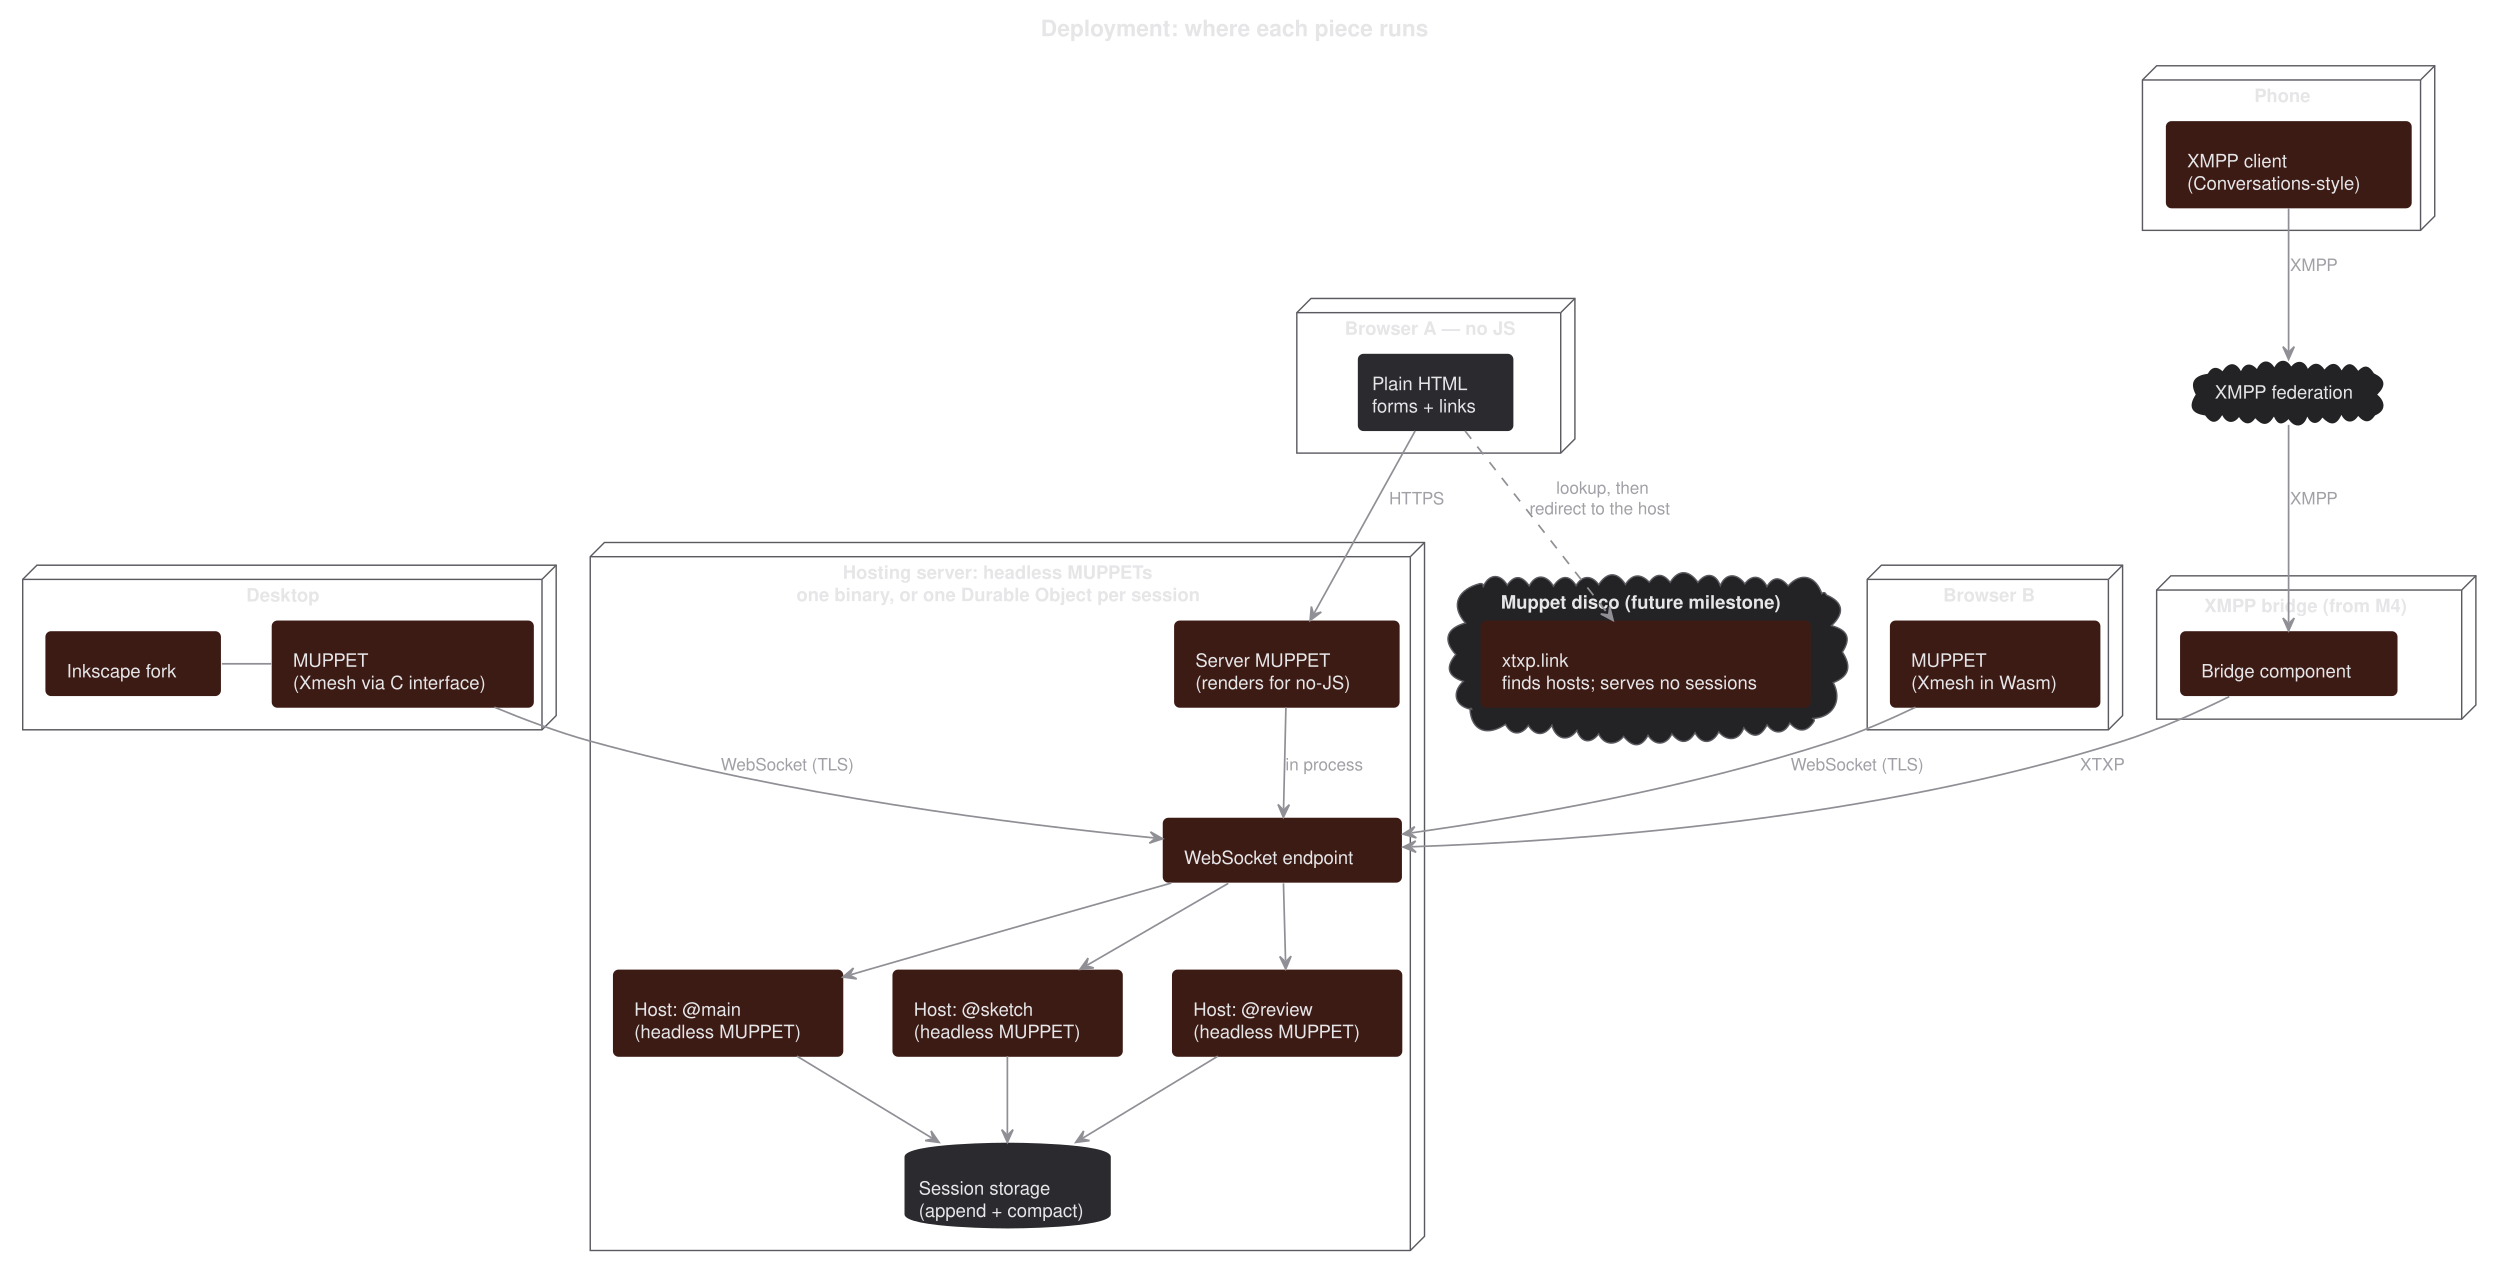
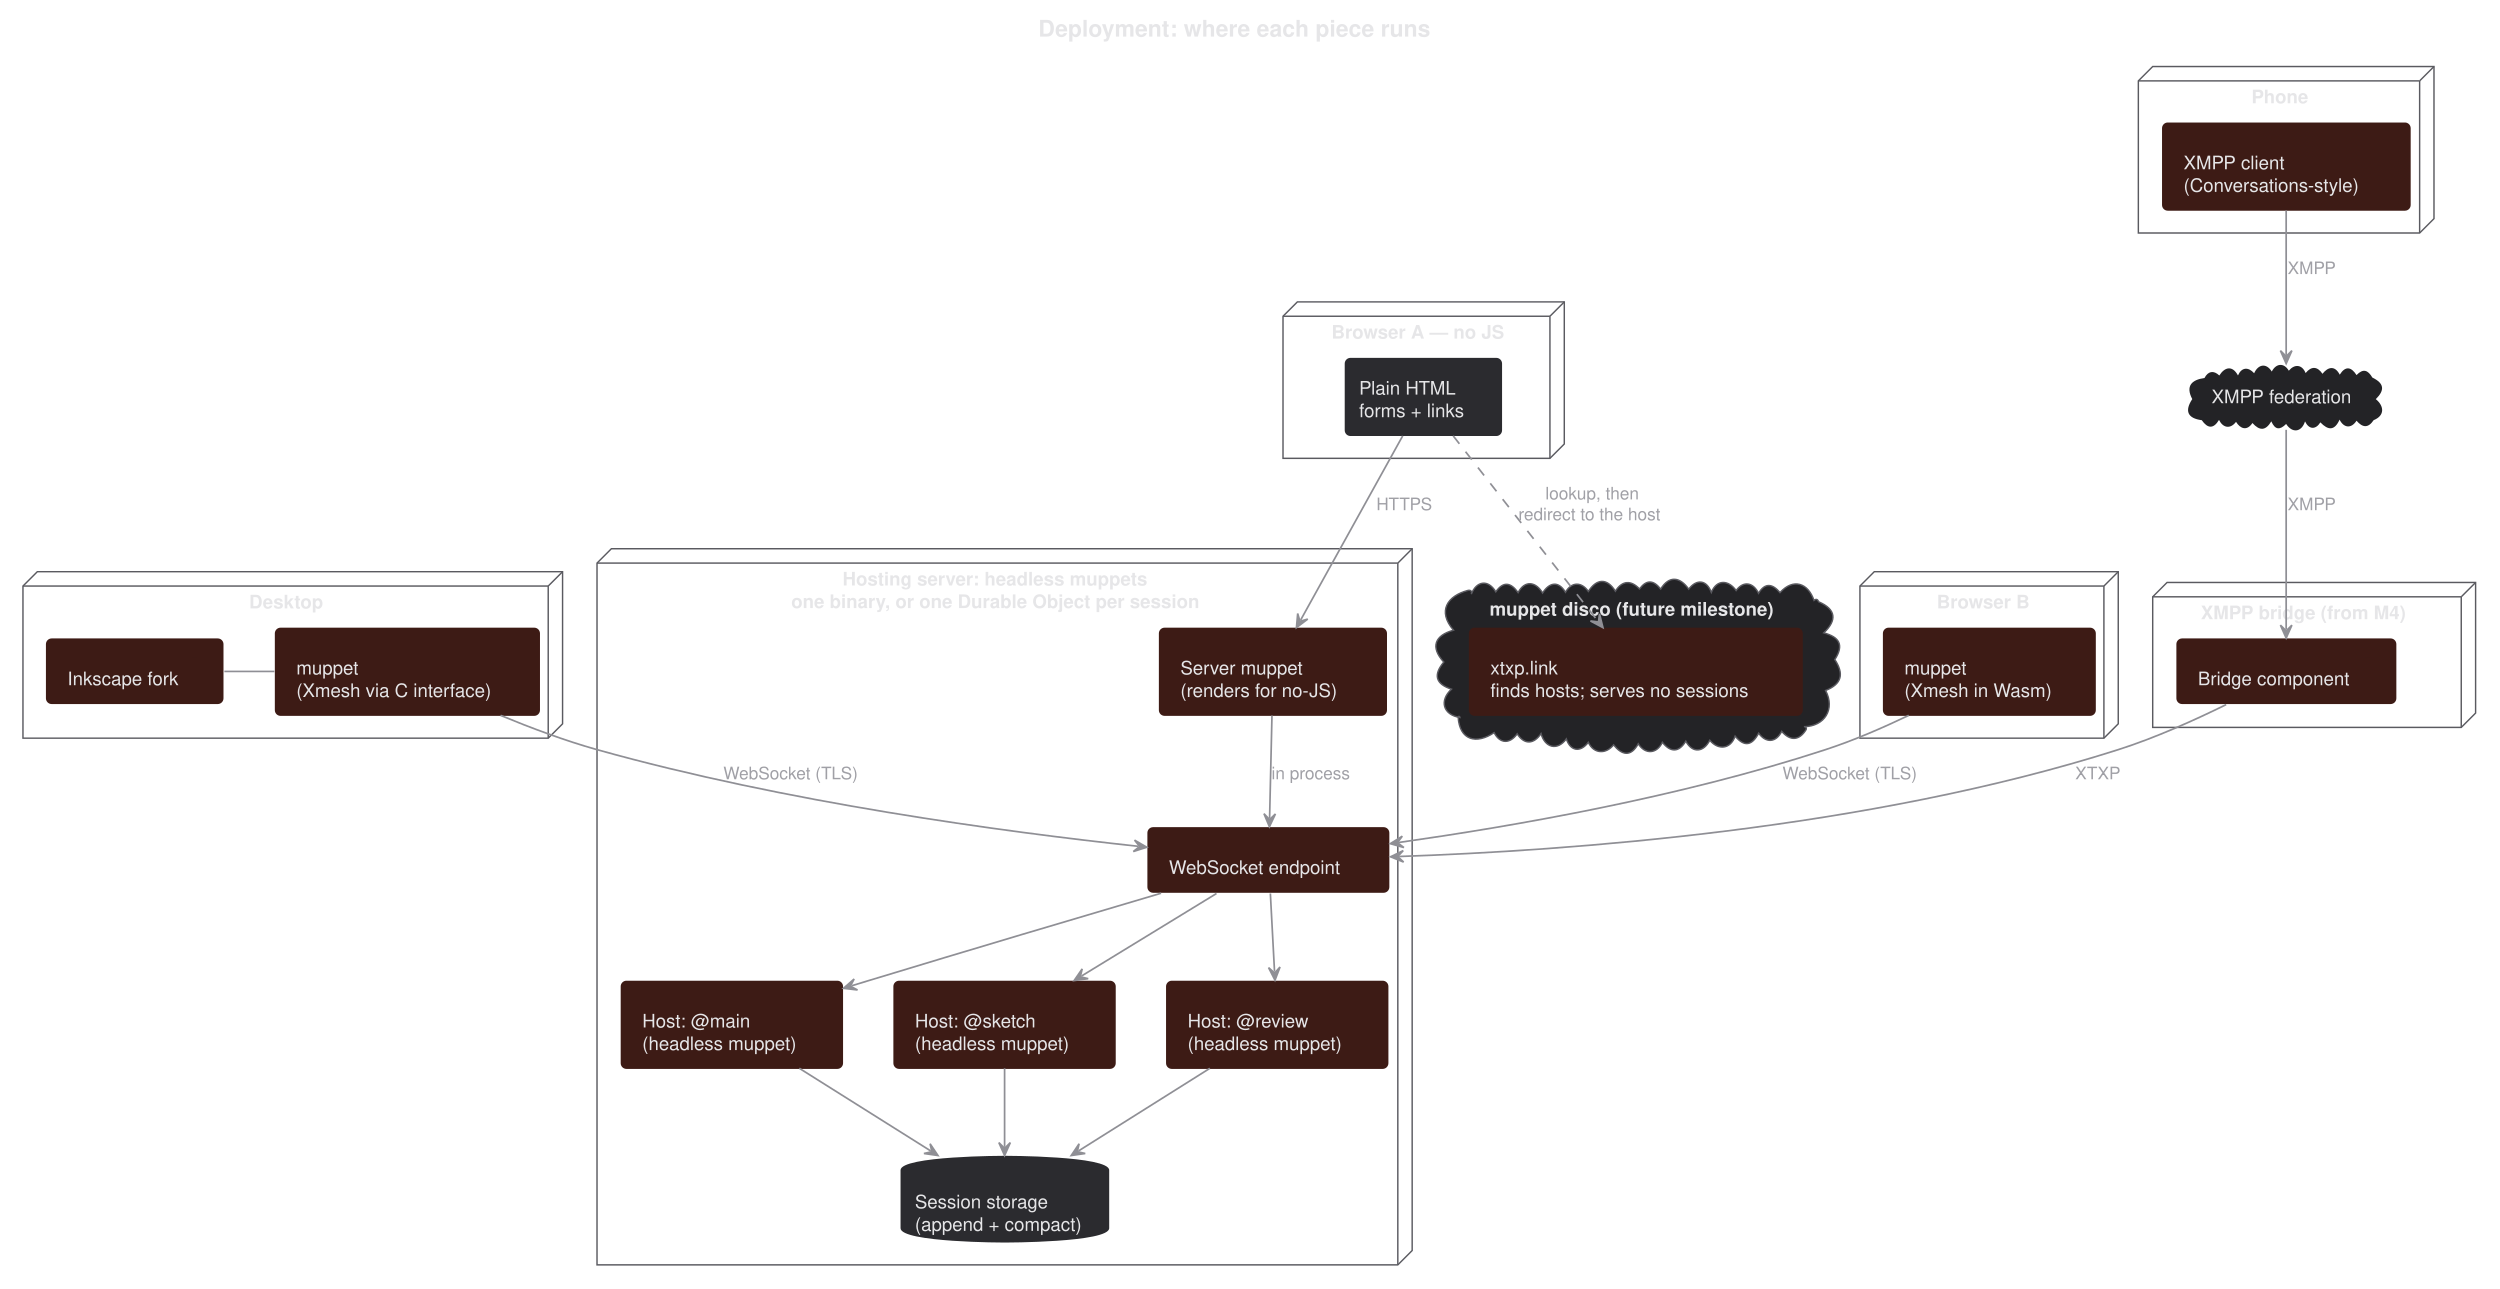
- <svg xmlns="http://www.w3.org/2000/svg" contentStyleType="text/css" data-diagram-type="DESCRIPTION" height="898px" preserveAspectRatio="none" style="width:1762px;height:898px;" version="1.1" viewBox="0 0 1762 898" width="1762px" zoomAndPan="magnify">
+ <svg xmlns="http://www.w3.org/2000/svg" contentStyleType="text/css" data-diagram-type="DESCRIPTION" height="898px" preserveAspectRatio="none" style="width:1742px;height:898px;" version="1.1" viewBox="0 0 1742 898" width="1742px" zoomAndPan="magnify">
  <defs />
  <g>
    <g class="title" data-source-line="2">
-       <text fill="#E6E6E8" font-family="Helvetica" font-size="16" font-weight="bold" lengthAdjust="spacing" textLength="281.039" x="733.481" y="25.5">Deployment: where each piece runs</text>
+       <text fill="#E6E6E8" font-family="Helvetica" font-size="16" font-weight="bold" lengthAdjust="spacing" textLength="281.039" x="723.481" y="25.5">Deployment: where each piece runs</text>
    </g>
    <g class="cluster" data-entity="Desktop" data-source-line="4" data-uid="ent0002" id="cluster_Desktop">
      <polygon fill="none" points="16,408.359,26,398.359,392,398.359,392,504.359,382,514.359,16,514.359,16,408.359" style="stroke:#5A5A60;stroke-width:1;" />
      <line style="stroke:#5A5A60;stroke-width:1;" x1="382" x2="392" y1="408.359" y2="398.359" />
      <line style="stroke:#5A5A60;stroke-width:1;" x1="16" x2="382" y1="408.359" y2="408.359" />
      <line style="stroke:#5A5A60;stroke-width:1;" x1="382" x2="382" y1="408.359" y2="514.359" />
      <text fill="#E6E6E8" font-family="Helvetica" font-size="13" font-weight="bold" lengthAdjust="spacing" textLength="52.882" x="173.559" y="423.953">Desktop</text>
    </g>
    <g class="cluster" data-entity="Browser A . no JS" data-source-line="10" data-uid="ent0006" id="cluster_Browser A . no JS">
-       <polygon fill="none" points="914,220.359,924,210.359,1110,210.359,1110,309.359,1100,319.359,914,319.359,914,220.359" style="stroke:#5A5A60;stroke-width:1;" />
-       <line style="stroke:#5A5A60;stroke-width:1;" x1="1100" x2="1110" y1="220.359" y2="210.359" />
-       <line style="stroke:#5A5A60;stroke-width:1;" x1="914" x2="1100" y1="220.359" y2="220.359" />
-       <line style="stroke:#5A5A60;stroke-width:1;" x1="1100" x2="1100" y1="220.359" y2="319.359" />
-       <text fill="#E6E6E8" font-family="Helvetica" font-size="13" font-weight="bold" lengthAdjust="spacing" textLength="120.434" x="947.783" y="235.953">Browser A — no JS</text>
+       <polygon fill="none" points="894,220.359,904,210.359,1090,210.359,1090,309.359,1080,319.359,894,319.359,894,220.359" style="stroke:#5A5A60;stroke-width:1;" />
+       <line style="stroke:#5A5A60;stroke-width:1;" x1="1080" x2="1090" y1="220.359" y2="210.359" />
+       <line style="stroke:#5A5A60;stroke-width:1;" x1="894" x2="1080" y1="220.359" y2="220.359" />
+       <line style="stroke:#5A5A60;stroke-width:1;" x1="1080" x2="1080" y1="220.359" y2="319.359" />
+       <text fill="#E6E6E8" font-family="Helvetica" font-size="13" font-weight="bold" lengthAdjust="spacing" textLength="120.434" x="927.783" y="235.953">Browser A — no JS</text>
    </g>
    <g class="cluster" data-entity="Browser B" data-source-line="14" data-uid="ent0008" id="cluster_Browser B">
-       <polygon fill="none" points="1316,408.359,1326,398.359,1496,398.359,1496,504.359,1486,514.359,1316,514.359,1316,408.359" style="stroke:#5A5A60;stroke-width:1;" />
-       <line style="stroke:#5A5A60;stroke-width:1;" x1="1486" x2="1496" y1="408.359" y2="398.359" />
-       <line style="stroke:#5A5A60;stroke-width:1;" x1="1316" x2="1486" y1="408.359" y2="408.359" />
-       <line style="stroke:#5A5A60;stroke-width:1;" x1="1486" x2="1486" y1="408.359" y2="514.359" />
-       <text fill="#E6E6E8" font-family="Helvetica" font-size="13" font-weight="bold" lengthAdjust="spacing" textLength="64.918" x="1369.541" y="423.953">Browser B</text>
+       <polygon fill="none" points="1296,408.359,1306,398.359,1476,398.359,1476,504.359,1466,514.359,1296,514.359,1296,408.359" style="stroke:#5A5A60;stroke-width:1;" />
+       <line style="stroke:#5A5A60;stroke-width:1;" x1="1466" x2="1476" y1="408.359" y2="398.359" />
+       <line style="stroke:#5A5A60;stroke-width:1;" x1="1296" x2="1466" y1="408.359" y2="408.359" />
+       <line style="stroke:#5A5A60;stroke-width:1;" x1="1466" x2="1466" y1="408.359" y2="514.359" />
+       <text fill="#E6E6E8" font-family="Helvetica" font-size="13" font-weight="bold" lengthAdjust="spacing" textLength="64.918" x="1349.541" y="423.953">Browser B</text>
    </g>
    <g class="cluster" data-entity="Phone" data-source-line="18" data-uid="ent0010" id="cluster_Phone">
-       <polygon fill="none" points="1510,56.359,1520,46.359,1716,46.359,1716,152.359,1706,162.359,1510,162.359,1510,56.359" style="stroke:#5A5A60;stroke-width:1;" />
-       <line style="stroke:#5A5A60;stroke-width:1;" x1="1706" x2="1716" y1="56.359" y2="46.359" />
-       <line style="stroke:#5A5A60;stroke-width:1;" x1="1510" x2="1706" y1="56.359" y2="56.359" />
-       <line style="stroke:#5A5A60;stroke-width:1;" x1="1706" x2="1706" y1="56.359" y2="162.359" />
-       <text fill="#E6E6E8" font-family="Helvetica" font-size="13" font-weight="bold" lengthAdjust="spacing" textLength="40.327" x="1588.837" y="71.953">Phone</text>
-     </g>
-     <g class="cluster" data-entity="Muppet disco .future milestone." data-source-line="22" data-uid="ent0012" id="cluster_Muppet disco .future milestone.">
-       <path d="M1045.211,414.013 C1048.769,404.777 1056.967,403.469 1062.271,412.37 C1067.721,404.634 1072.873,406.016 1077.822,412.903 C1082.603,403.863 1090.37,405.475 1094.876,413.183 C1099.441,405.96 1105.766,404.32 1110.83,412.672 C1115.086,405.263 1121.987,405.308 1126.767,412.083 C1132.531,403.159 1139.678,402.514 1145.596,411.926 C1150.293,404.469 1156.412,404.059 1162.402,410.343 C1167.458,403.654 1172.171,404.19 1177.161,410.419 C1183.199,400.71 1190.726,402.05 1196.699,410.489 C1202.226,403.239 1209.246,404.007 1212.457,412.768 C1216.384,403.329 1224.559,404.22 1229.74,411.468 C1234.994,404.267 1241.898,406.084 1245.352,413.402 C1249.934,405.659 1255.279,406.871 1260.302,412.923 C1269.552,402.63 1279.891,406.243 1284,418.359 C1285.545,417.022 1286.598,417.71 1287.257,419.334 C1299.459,424.566 1300.152,432.194 1290.811,440.965 C1301.715,443.936 1305.11,449.365 1298.502,459.574 C1304.979,469.506 1303.577,476.582 1292.063,481.143 C1298.938,494.051 1291.46,506.197 1277,506.359 C1278.265,506.21 1278.972,507.139 1278.558,508.322 C1273.681,516.22 1267.467,516.463 1261.472,509.618 C1257.619,517.537 1250.449,517.935 1245.424,510.873 C1240.997,519.381 1235.549,520.88 1229.049,512.938 C1225.841,522.182 1217.234,522.869 1211.377,515.81 C1207.248,524.084 1199.45,525.28 1194.664,516.452 C1189.796,524.553 1183.947,524.34 1178.343,517.244 C1174.515,525.399 1166.32,525.946 1161.529,518.266 C1156.434,527.625 1150.171,526.317 1144.341,519.025 C1139.066,525.684 1130.488,525.433 1126.726,517.231 C1121.407,524.44 1114.277,523.646 1111.431,514.866 C1104.966,523.595 1096.424,520.805 1093.789,511.184 C1088.882,518.58 1082.213,519.236 1077.17,511.332 C1072.299,518.354 1065.192,518.551 1061.099,510.502 C1049.025,518.723 1036.944,516.207 1036,499.359 C1036.739,498.974 1037.184,499.12 1037.354,499.979 C1025.464,498.145 1022.721,488.263 1031.38,480.216 C1020.167,476.553 1018.634,470.242 1026.036,461.315 C1016.404,450.896 1019.794,442.622 1032.827,439.145 C1021.331,425.825 1028.487,415.157 1043,411.359 C1045.017,411.06 1045.826,412.118 1045.211,414.013" fill="#232326" style="stroke:#5A5A60;stroke-width:1;" />
-       <text fill="#E6E6E8" font-family="Helvetica" font-size="13" font-weight="bold" lengthAdjust="spacing" textLength="204.42" x="1057.79" y="428.953">Muppet disco (future milestone)</text>
-     </g>
-     <g class="cluster" data-entity="Hosting server. headless MUPPETs.none binary. or one Durable Object per session" data-source-line="26" data-uid="ent0014" id="cluster_Hosting server. headless MUPPETs.none binary. or one Durable Object per session">
-       <polygon fill="none" points="416,392.359,426,382.359,1004,382.359,1004,871.359,994,881.359,416,881.359,416,392.359" style="stroke:#5A5A60;stroke-width:1;" />
-       <line style="stroke:#5A5A60;stroke-width:1;" x1="994" x2="1004" y1="392.359" y2="382.359" />
-       <line style="stroke:#5A5A60;stroke-width:1;" x1="416" x2="994" y1="392.359" y2="392.359" />
-       <line style="stroke:#5A5A60;stroke-width:1;" x1="994" x2="994" y1="392.359" y2="881.359" />
-       <text fill="#E6E6E8" font-family="Helvetica" font-size="13" font-weight="bold" lengthAdjust="spacing" textLength="224.022" x="593.989" y="407.953">Hosting server: headless MUPPETs</text>
-       <text fill="#E6E6E8" font-family="Helvetica" font-size="13" font-weight="bold" lengthAdjust="spacing" textLength="289.339" x="561.331" y="423.683">one binary, or one Durable Object per session</text>
+       <polygon fill="none" points="1490,56.359,1500,46.359,1696,46.359,1696,152.359,1686,162.359,1490,162.359,1490,56.359" style="stroke:#5A5A60;stroke-width:1;" />
+       <line style="stroke:#5A5A60;stroke-width:1;" x1="1686" x2="1696" y1="56.359" y2="46.359" />
+       <line style="stroke:#5A5A60;stroke-width:1;" x1="1490" x2="1686" y1="56.359" y2="56.359" />
+       <line style="stroke:#5A5A60;stroke-width:1;" x1="1686" x2="1686" y1="56.359" y2="162.359" />
+       <text fill="#E6E6E8" font-family="Helvetica" font-size="13" font-weight="bold" lengthAdjust="spacing" textLength="40.327" x="1568.837" y="71.953">Phone</text>
+     </g>
+     <g class="cluster" data-entity="muppet disco .future milestone." data-source-line="22" data-uid="ent0012" id="cluster_muppet disco .future milestone.">
+       <path d="M1025.211,414.013 C1028.769,404.777 1036.967,403.469 1042.271,412.37 C1047.721,404.634 1052.873,406.016 1057.822,412.903 C1062.603,403.863 1070.37,405.475 1074.876,413.183 C1079.441,405.96 1085.766,404.32 1090.83,412.672 C1095.086,405.263 1101.987,405.308 1106.767,412.083 C1112.531,403.159 1119.678,402.514 1125.596,411.926 C1130.293,404.469 1136.412,404.059 1142.402,410.343 C1147.458,403.654 1152.171,404.19 1157.161,410.419 C1163.199,400.71 1170.726,402.05 1176.699,410.489 C1182.226,403.239 1189.246,404.007 1192.457,412.768 C1196.384,403.329 1204.559,404.22 1209.74,411.468 C1214.994,404.267 1221.898,406.084 1225.352,413.402 C1229.934,405.659 1235.279,406.871 1240.302,412.923 C1249.552,402.63 1259.891,406.243 1264,418.359 C1265.545,417.022 1266.598,417.71 1267.257,419.334 C1279.459,424.566 1280.152,432.194 1270.811,440.965 C1281.715,443.936 1285.11,449.365 1278.502,459.574 C1284.979,469.506 1283.577,476.582 1272.063,481.143 C1278.938,494.051 1271.46,506.197 1257,506.359 C1258.265,506.21 1258.972,507.139 1258.558,508.322 C1253.681,516.22 1247.467,516.463 1241.472,509.618 C1237.619,517.537 1230.449,517.935 1225.424,510.873 C1220.997,519.381 1215.549,520.88 1209.049,512.938 C1205.841,522.182 1197.234,522.869 1191.377,515.81 C1187.248,524.084 1179.45,525.28 1174.664,516.452 C1169.796,524.553 1163.947,524.34 1158.343,517.244 C1154.515,525.399 1146.32,525.946 1141.529,518.266 C1136.434,527.625 1130.171,526.317 1124.341,519.025 C1119.066,525.684 1110.488,525.433 1106.726,517.231 C1101.407,524.44 1094.277,523.646 1091.431,514.866 C1084.966,523.595 1076.424,520.805 1073.789,511.184 C1068.882,518.58 1062.213,519.236 1057.17,511.332 C1052.299,518.354 1045.192,518.551 1041.099,510.502 C1029.025,518.723 1016.944,516.207 1016,499.359 C1016.739,498.974 1017.184,499.12 1017.355,499.979 C1005.464,498.145 1002.721,488.263 1011.38,480.216 C1000.167,476.553 998.634,470.242 1006.036,461.315 C996.404,450.896 999.794,442.622 1012.827,439.145 C1001.331,425.825 1008.487,415.157 1023,411.359 C1025.017,411.06 1025.826,412.118 1025.211,414.013" fill="#232326" style="stroke:#5A5A60;stroke-width:1;" />
+       <text fill="#E6E6E8" font-family="Helvetica" font-size="13" font-weight="bold" lengthAdjust="spacing" textLength="204.172" x="1037.914" y="428.953">muppet disco (future milestone)</text>
+     </g>
+     <g class="cluster" data-entity="Hosting server. headless muppets.none binary. or one Durable Object per session" data-source-line="26" data-uid="ent0014" id="cluster_Hosting server. headless muppets.none binary. or one Durable Object per session">
+       <polygon fill="none" points="416,392.359,426,382.359,984,382.359,984,871.359,974,881.359,416,881.359,416,392.359" style="stroke:#5A5A60;stroke-width:1;" />
+       <line style="stroke:#5A5A60;stroke-width:1;" x1="974" x2="984" y1="392.359" y2="382.359" />
+       <line style="stroke:#5A5A60;stroke-width:1;" x1="416" x2="974" y1="392.359" y2="392.359" />
+       <line style="stroke:#5A5A60;stroke-width:1;" x1="974" x2="974" y1="392.359" y2="881.359" />
+       <text fill="#E6E6E8" font-family="Helvetica" font-size="13" font-weight="bold" lengthAdjust="spacing" textLength="217.826" x="587.087" y="407.953">Hosting server: headless muppets</text>
+       <text fill="#E6E6E8" font-family="Helvetica" font-size="13" font-weight="bold" lengthAdjust="spacing" textLength="289.339" x="551.331" y="423.683">one binary, or one Durable Object per session</text>
    </g>
    <g class="cluster" data-entity="XMPP bridge .from M4." data-source-line="35" data-uid="ent0021" id="cluster_XMPP bridge .from M4.">
-       <polygon fill="none" points="1520,415.859,1530,405.859,1745,405.859,1745,496.859,1735,506.859,1520,506.859,1520,415.859" style="stroke:#5A5A60;stroke-width:1;" />
-       <line style="stroke:#5A5A60;stroke-width:1;" x1="1735" x2="1745" y1="415.859" y2="405.859" />
-       <line style="stroke:#5A5A60;stroke-width:1;" x1="1520" x2="1735" y1="415.859" y2="415.859" />
-       <line style="stroke:#5A5A60;stroke-width:1;" x1="1735" x2="1735" y1="415.859" y2="506.859" />
-       <text fill="#E6E6E8" font-family="Helvetica" font-size="13" font-weight="bold" lengthAdjust="spacing" textLength="149.963" x="1553.518" y="431.453">XMPP bridge (from M4)</text>
+       <polygon fill="none" points="1500,415.859,1510,405.859,1725,405.859,1725,496.859,1715,506.859,1500,506.859,1500,415.859" style="stroke:#5A5A60;stroke-width:1;" />
+       <line style="stroke:#5A5A60;stroke-width:1;" x1="1715" x2="1725" y1="415.859" y2="405.859" />
+       <line style="stroke:#5A5A60;stroke-width:1;" x1="1500" x2="1715" y1="415.859" y2="415.859" />
+       <line style="stroke:#5A5A60;stroke-width:1;" x1="1715" x2="1715" y1="415.859" y2="506.859" />
+       <text fill="#E6E6E8" font-family="Helvetica" font-size="13" font-weight="bold" lengthAdjust="spacing" textLength="149.963" x="1533.518" y="431.453">XMPP bridge (from M4)</text>
    </g>
    <g class="entity" data-entity="ink" data-source-line="5" data-uid="ent0003" id="entity_ink">
      <rect fill="#3D1B15" height="45.73" rx="4" ry="4" width="123.726" x="32" y="444.859" />
      <rect fill="#3D1B15" height="10" width="15" x="135.726" y="449.859" />
      <rect fill="#3D1B15" height="2" width="4" x="133.726" y="451.859" />
      <rect fill="#3D1B15" height="2" width="4" x="133.726" y="455.859" />
      <text fill="#E6E6E8" font-family="Helvetica" font-size="13" lengthAdjust="spacing" textLength="83.726" x="47" y="477.453">Inkscape fork</text>
    </g>
    <g class="entity" data-entity="m1" data-source-line="6" data-uid="ent0004" id="entity_m1">
      <rect fill="#3D1B15" height="61.459" rx="4" ry="4" width="184.758" x="191.5" y="437.359" />
      <rect fill="#3D1B15" height="10" width="15" x="356.258" y="442.359" />
      <rect fill="#3D1B15" height="2" width="4" x="354.258" y="444.359" />
      <rect fill="#3D1B15" height="2" width="4" x="354.258" y="448.359" />
-       <text fill="#E6E6E8" font-family="Helvetica" font-size="13" lengthAdjust="spacing" textLength="54.228" x="206.5" y="469.953">MUPPET</text>
+       <text fill="#E6E6E8" font-family="Helvetica" font-size="13" lengthAdjust="spacing" textLength="46.827" x="206.5" y="469.953">muppet</text>
      <text fill="#E6E6E8" font-family="Helvetica" font-size="13" lengthAdjust="spacing" textLength="144.758" x="206.5" y="485.683">(Xmesh via C interface)</text>
    </g>
    <g class="entity" data-entity="html" data-source-line="11" data-uid="ent0007" id="entity_html">
-       <rect fill="#2B2B2F" height="54.459" rx="4" ry="4" width="109.638" x="957" y="249.359" />
-       <polygon fill="#2B2B2F" points="1049.638,254.359,1049.638,268.359,1061.638,268.359,1061.638,260.359,1055.638,254.359,1049.638,254.359" />
-       <line x1="1055.638" x2="1055.638" y1="254.359" y2="260.359" />
-       <line x1="1061.638" x2="1055.638" y1="260.359" y2="260.359" />
-       <text fill="#E6E6E8" font-family="Helvetica" font-size="13" lengthAdjust="spacing" textLength="70.383" x="967" y="274.953">Plain HTML</text>
-       <text fill="#E6E6E8" font-family="Helvetica" font-size="13" lengthAdjust="spacing" textLength="79.638" x="967" y="290.683">forms + links</text>
+       <rect fill="#2B2B2F" height="54.459" rx="4" ry="4" width="109.638" x="937" y="249.359" />
+       <polygon fill="#2B2B2F" points="1029.638,254.359,1029.638,268.359,1041.638,268.359,1041.638,260.359,1035.638,254.359,1029.638,254.359" />
+       <line x1="1035.638" x2="1035.638" y1="254.359" y2="260.359" />
+       <line x1="1041.638" x2="1035.638" y1="260.359" y2="260.359" />
+       <text fill="#E6E6E8" font-family="Helvetica" font-size="13" lengthAdjust="spacing" textLength="70.383" x="947" y="274.953">Plain HTML</text>
+       <text fill="#E6E6E8" font-family="Helvetica" font-size="13" lengthAdjust="spacing" textLength="79.638" x="947" y="290.683">forms + links</text>
    </g>
    <g class="entity" data-entity="m2" data-source-line="15" data-uid="ent0009" id="entity_m2">
-       <rect fill="#3D1B15" height="61.459" rx="4" ry="4" width="148.367" x="1332" y="437.359" />
-       <rect fill="#3D1B15" height="10" width="15" x="1460.367" y="442.359" />
-       <rect fill="#3D1B15" height="2" width="4" x="1458.367" y="444.359" />
-       <rect fill="#3D1B15" height="2" width="4" x="1458.367" y="448.359" />
-       <text fill="#E6E6E8" font-family="Helvetica" font-size="13" lengthAdjust="spacing" textLength="54.228" x="1347" y="469.953">MUPPET</text>
-       <text fill="#E6E6E8" font-family="Helvetica" font-size="13" lengthAdjust="spacing" textLength="108.367" x="1347" y="485.683">(Xmesh in Wasm)</text>
+       <rect fill="#3D1B15" height="61.459" rx="4" ry="4" width="148.367" x="1312" y="437.359" />
+       <rect fill="#3D1B15" height="10" width="15" x="1440.367" y="442.359" />
+       <rect fill="#3D1B15" height="2" width="4" x="1438.367" y="444.359" />
+       <rect fill="#3D1B15" height="2" width="4" x="1438.367" y="448.359" />
+       <text fill="#E6E6E8" font-family="Helvetica" font-size="13" lengthAdjust="spacing" textLength="46.827" x="1327" y="469.953">muppet</text>
+       <text fill="#E6E6E8" font-family="Helvetica" font-size="13" lengthAdjust="spacing" textLength="108.367" x="1327" y="485.683">(Xmesh in Wasm)</text>
    </g>
    <g class="entity" data-entity="phone" data-source-line="19" data-uid="ent0011" id="entity_phone">
-       <rect fill="#3D1B15" height="61.459" rx="4" ry="4" width="173.263" x="1526.5" y="85.359" />
-       <rect fill="#3D1B15" height="10" width="15" x="1679.763" y="90.359" />
-       <rect fill="#3D1B15" height="2" width="4" x="1677.763" y="92.359" />
-       <rect fill="#3D1B15" height="2" width="4" x="1677.763" y="96.359" />
-       <text fill="#E6E6E8" font-family="Helvetica" font-size="13" lengthAdjust="spacing" textLength="74.109" x="1541.5" y="117.953">XMPP client</text>
-       <text fill="#E6E6E8" font-family="Helvetica" font-size="13" lengthAdjust="spacing" textLength="133.263" x="1541.5" y="133.683">(Conversations-style)</text>
+       <rect fill="#3D1B15" height="61.459" rx="4" ry="4" width="173.263" x="1506.5" y="85.359" />
+       <rect fill="#3D1B15" height="10" width="15" x="1659.763" y="90.359" />
+       <rect fill="#3D1B15" height="2" width="4" x="1657.763" y="92.359" />
+       <rect fill="#3D1B15" height="2" width="4" x="1657.763" y="96.359" />
+       <text fill="#E6E6E8" font-family="Helvetica" font-size="13" lengthAdjust="spacing" textLength="74.109" x="1521.5" y="117.953">XMPP client</text>
+       <text fill="#E6E6E8" font-family="Helvetica" font-size="13" lengthAdjust="spacing" textLength="133.263" x="1521.5" y="133.683">(Conversations-style)</text>
    </g>
    <g class="entity" data-entity="gw" data-source-line="23" data-uid="ent0013" id="entity_gw">
-       <rect fill="#3D1B15" height="61.459" rx="4" ry="4" width="232.677" x="1043.5" y="437.359" />
-       <rect fill="#3D1B15" height="10" width="15" x="1256.177" y="442.359" />
-       <rect fill="#3D1B15" height="2" width="4" x="1254.177" y="444.359" />
-       <rect fill="#3D1B15" height="2" width="4" x="1254.177" y="448.359" />
-       <text fill="#E6E6E8" font-family="Helvetica" font-size="13" lengthAdjust="spacing" textLength="51.264" x="1058.5" y="469.953">xtxp.link</text>
-       <text fill="#E6E6E8" font-family="Helvetica" font-size="13" lengthAdjust="spacing" textLength="192.677" x="1058.5" y="485.683">finds hosts; serves no sessions</text>
+       <rect fill="#3D1B15" height="61.459" rx="4" ry="4" width="232.677" x="1023.5" y="437.359" />
+       <rect fill="#3D1B15" height="10" width="15" x="1236.177" y="442.359" />
+       <rect fill="#3D1B15" height="2" width="4" x="1234.177" y="444.359" />
+       <rect fill="#3D1B15" height="2" width="4" x="1234.177" y="448.359" />
+       <text fill="#E6E6E8" font-family="Helvetica" font-size="13" lengthAdjust="spacing" textLength="51.264" x="1038.5" y="469.953">xtxp.link</text>
+       <text fill="#E6E6E8" font-family="Helvetica" font-size="13" lengthAdjust="spacing" textLength="192.677" x="1038.5" y="485.683">finds hosts; serves no sessions</text>
    </g>
    <g class="entity" data-entity="ws" data-source-line="27" data-uid="ent0015" id="entity_ws">
-       <rect fill="#3D1B15" height="45.73" rx="4" ry="4" width="168.591" x="819.5" y="576.359" />
-       <rect fill="#3D1B15" height="10" width="15" x="968.091" y="581.359" />
-       <rect fill="#3D1B15" height="2" width="4" x="966.091" y="583.359" />
-       <rect fill="#3D1B15" height="2" width="4" x="966.091" y="587.359" />
-       <text fill="#E6E6E8" font-family="Helvetica" font-size="13" lengthAdjust="spacing" textLength="128.591" x="834.5" y="608.953">WebSocket endpoint</text>
+       <rect fill="#3D1B15" height="45.73" rx="4" ry="4" width="168.591" x="799.5" y="576.359" />
+       <rect fill="#3D1B15" height="10" width="15" x="948.091" y="581.359" />
+       <rect fill="#3D1B15" height="2" width="4" x="946.091" y="583.359" />
+       <rect fill="#3D1B15" height="2" width="4" x="946.091" y="587.359" />
+       <text fill="#E6E6E8" font-family="Helvetica" font-size="13" lengthAdjust="spacing" textLength="128.591" x="814.5" y="608.953">WebSocket endpoint</text>
    </g>
    <g class="entity" data-entity="m3" data-source-line="28" data-uid="ent0016" id="entity_m3">
-       <rect fill="#3D1B15" height="61.459" rx="4" ry="4" width="158.961" x="827.5" y="437.359" />
-       <rect fill="#3D1B15" height="10" width="15" x="966.461" y="442.359" />
-       <rect fill="#3D1B15" height="2" width="4" x="964.461" y="444.359" />
-       <rect fill="#3D1B15" height="2" width="4" x="964.461" y="448.359" />
-       <text fill="#E6E6E8" font-family="Helvetica" font-size="13" lengthAdjust="spacing" textLength="98.478" x="842.5" y="469.953">Server MUPPET</text>
-       <text fill="#E6E6E8" font-family="Helvetica" font-size="13" lengthAdjust="spacing" textLength="118.961" x="842.5" y="485.683">(renders for no-JS)</text>
+       <rect fill="#3D1B15" height="61.459" rx="4" ry="4" width="158.961" x="807.5" y="437.359" />
+       <rect fill="#3D1B15" height="10" width="15" x="946.461" y="442.359" />
+       <rect fill="#3D1B15" height="2" width="4" x="944.461" y="444.359" />
+       <rect fill="#3D1B15" height="2" width="4" x="944.461" y="448.359" />
+       <text fill="#E6E6E8" font-family="Helvetica" font-size="13" lengthAdjust="spacing" textLength="91.076" x="822.5" y="469.953">Server muppet</text>
+       <text fill="#E6E6E8" font-family="Helvetica" font-size="13" lengthAdjust="spacing" textLength="118.961" x="822.5" y="485.683">(renders for no-JS)</text>
    </g>
    <g class="entity" data-entity="t0" data-source-line="29" data-uid="ent0017" id="entity_t0">
-       <rect fill="#3D1B15" height="61.459" rx="4" ry="4" width="162.345" x="432" y="683.359" />
-       <rect fill="#3D1B15" height="10" width="15" x="574.345" y="688.359" />
-       <rect fill="#3D1B15" height="2" width="4" x="572.345" y="690.359" />
-       <rect fill="#3D1B15" height="2" width="4" x="572.345" y="694.359" />
-       <text fill="#E6E6E8" font-family="Helvetica" font-size="13" lengthAdjust="spacing" textLength="78.044" x="447" y="715.953">Host: @main</text>
-       <text fill="#E6E6E8" font-family="Helvetica" font-size="13" lengthAdjust="spacing" textLength="122.345" x="447" y="731.683">(headless MUPPET)</text>
+       <rect fill="#3D1B15" height="61.459" rx="4" ry="4" width="154.943" x="432.5" y="683.359" />
+       <rect fill="#3D1B15" height="10" width="15" x="567.443" y="688.359" />
+       <rect fill="#3D1B15" height="2" width="4" x="565.443" y="690.359" />
+       <rect fill="#3D1B15" height="2" width="4" x="565.443" y="694.359" />
+       <text fill="#E6E6E8" font-family="Helvetica" font-size="13" lengthAdjust="spacing" textLength="78.044" x="447.5" y="715.953">Host: @main</text>
+       <text fill="#E6E6E8" font-family="Helvetica" font-size="13" lengthAdjust="spacing" textLength="114.943" x="447.5" y="731.683">(headless muppet)</text>
    </g>
    <g class="entity" data-entity="t1" data-source-line="30" data-uid="ent0018" id="entity_t1">
-       <rect fill="#3D1B15" height="61.459" rx="4" ry="4" width="162.345" x="629" y="683.359" />
-       <rect fill="#3D1B15" height="10" width="15" x="771.345" y="688.359" />
-       <rect fill="#3D1B15" height="2" width="4" x="769.345" y="690.359" />
-       <rect fill="#3D1B15" height="2" width="4" x="769.345" y="694.359" />
-       <text fill="#E6E6E8" font-family="Helvetica" font-size="13" lengthAdjust="spacing" textLength="89.47" x="644" y="715.953">Host: @sketch</text>
-       <text fill="#E6E6E8" font-family="Helvetica" font-size="13" lengthAdjust="spacing" textLength="122.345" x="644" y="731.683">(headless MUPPET)</text>
+       <rect fill="#3D1B15" height="61.459" rx="4" ry="4" width="154.943" x="622.5" y="683.359" />
+       <rect fill="#3D1B15" height="10" width="15" x="757.443" y="688.359" />
+       <rect fill="#3D1B15" height="2" width="4" x="755.443" y="690.359" />
+       <rect fill="#3D1B15" height="2" width="4" x="755.443" y="694.359" />
+       <text fill="#E6E6E8" font-family="Helvetica" font-size="13" lengthAdjust="spacing" textLength="89.47" x="637.5" y="715.953">Host: @sketch</text>
+       <text fill="#E6E6E8" font-family="Helvetica" font-size="13" lengthAdjust="spacing" textLength="114.943" x="637.5" y="731.683">(headless muppet)</text>
    </g>
    <g class="entity" data-entity="t2" data-source-line="31" data-uid="ent0019" id="entity_t2">
-       <rect fill="#3D1B15" height="61.459" rx="4" ry="4" width="162.345" x="826" y="683.359" />
-       <rect fill="#3D1B15" height="10" width="15" x="968.345" y="688.359" />
-       <rect fill="#3D1B15" height="2" width="4" x="966.345" y="690.359" />
-       <rect fill="#3D1B15" height="2" width="4" x="966.345" y="694.359" />
-       <text fill="#E6E6E8" font-family="Helvetica" font-size="13" lengthAdjust="spacing" textLength="89.673" x="841" y="715.953">Host: @review</text>
-       <text fill="#E6E6E8" font-family="Helvetica" font-size="13" lengthAdjust="spacing" textLength="122.345" x="841" y="731.683">(headless MUPPET)</text>
+       <rect fill="#3D1B15" height="61.459" rx="4" ry="4" width="154.943" x="812.5" y="683.359" />
+       <rect fill="#3D1B15" height="10" width="15" x="947.443" y="688.359" />
+       <rect fill="#3D1B15" height="2" width="4" x="945.443" y="690.359" />
+       <rect fill="#3D1B15" height="2" width="4" x="945.443" y="694.359" />
+       <text fill="#E6E6E8" font-family="Helvetica" font-size="13" lengthAdjust="spacing" textLength="89.673" x="827.5" y="715.953">Host: @review</text>
+       <text fill="#E6E6E8" font-family="Helvetica" font-size="13" lengthAdjust="spacing" textLength="114.943" x="827.5" y="731.683">(headless muppet)</text>
    </g>
    <g class="entity" data-entity="store" data-source-line="32" data-uid="ent0020" id="entity_store">
-       <path d="M637.5,815.359 C637.5,805.359 710.193,805.359 710.193,805.359 C710.193,805.359 782.885,805.359 782.885,815.359 L782.885,855.818 C782.885,865.818 710.193,865.818 710.193,865.818 C710.193,865.818 637.5,865.818 637.5,855.818 L637.5,815.359" fill="#2B2B2F" />
-       <path d="M637.5,815.359 C637.5,825.359 710.193,825.359 710.193,825.359 C710.193,825.359 782.885,825.359 782.885,815.359" fill="none" />
-       <text fill="#E6E6E8" font-family="Helvetica" font-size="13" lengthAdjust="spacing" textLength="98.579" x="647.5" y="841.953">Session storage</text>
-       <text fill="#E6E6E8" font-family="Helvetica" font-size="13" lengthAdjust="spacing" textLength="125.385" x="647.5" y="857.683">(append + compact)</text>
+       <path d="M627.5,815.359 C627.5,805.359 700.193,805.359 700.193,805.359 C700.193,805.359 772.885,805.359 772.885,815.359 L772.885,855.818 C772.885,865.818 700.193,865.818 700.193,865.818 C700.193,865.818 627.5,865.818 627.5,855.818 L627.5,815.359" fill="#2B2B2F" />
+       <path d="M627.5,815.359 C627.5,825.359 700.193,825.359 700.193,825.359 C700.193,825.359 772.885,825.359 772.885,815.359" fill="none" />
+       <text fill="#E6E6E8" font-family="Helvetica" font-size="13" lengthAdjust="spacing" textLength="98.579" x="637.5" y="841.953">Session storage</text>
+       <text fill="#E6E6E8" font-family="Helvetica" font-size="13" lengthAdjust="spacing" textLength="125.385" x="637.5" y="857.683">(append + compact)</text>
    </g>
    <g class="entity" data-entity="br" data-source-line="36" data-uid="ent0022" id="entity_br">
-       <rect fill="#3D1B15" height="45.73" rx="4" ry="4" width="153.274" x="1536.5" y="444.859" />
-       <rect fill="#3D1B15" height="10" width="15" x="1669.774" y="449.859" />
-       <rect fill="#3D1B15" height="2" width="4" x="1667.774" y="451.859" />
-       <rect fill="#3D1B15" height="2" width="4" x="1667.774" y="455.859" />
-       <text fill="#E6E6E8" font-family="Helvetica" font-size="13" lengthAdjust="spacing" textLength="113.274" x="1551.5" y="477.453">Bridge component</text>
+       <rect fill="#3D1B15" height="45.73" rx="4" ry="4" width="153.274" x="1516.5" y="444.859" />
+       <rect fill="#3D1B15" height="10" width="15" x="1649.774" y="449.859" />
+       <rect fill="#3D1B15" height="2" width="4" x="1647.774" y="451.859" />
+       <rect fill="#3D1B15" height="2" width="4" x="1647.774" y="455.859" />
+       <text fill="#E6E6E8" font-family="Helvetica" font-size="13" lengthAdjust="spacing" textLength="113.274" x="1531.5" y="477.453">Bridge component</text>
    </g>
    <g class="entity" data-entity="xf" data-source-line="39" data-uid="ent0023" id="entity_xf">
-       <path d="M1556.088,263.402 C1558.587,258.562 1562.452,257.869 1566.416,261.644 C1570.227,255.627 1575.562,254.466 1579.416,261.601 C1581.993,255.724 1586.7,255.609 1590.684,260.067 C1593.419,253.905 1599.039,252.607 1602.97,258.887 C1605.879,253.23 1611.37,252.446 1614.842,258.307 C1618.815,253.494 1624.101,253.874 1626.553,259.944 C1630.538,254.999 1634.756,255.196 1638.293,260.459 C1642.271,255.495 1646.934,254.566 1650.334,261.066 C1654.281,254.773 1658.376,255.59 1662.026,261.354 C1666.724,256.538 1669.955,257.851 1673.071,263.091 C1681.306,267.072 1681.902,271.798 1675.464,278.116 C1681.184,282.773 1682.02,289.523 1673.962,292.768 C1670.122,298.514 1666.215,298.012 1662.031,293.156 C1658.38,298.839 1653.131,298.305 1650.22,292.401 C1646.705,300.233 1642.283,299.969 1636.84,294.312 C1633.448,299.657 1628.827,299.284 1626.142,293.626 C1623.768,301.2 1617.281,302.072 1612.98,295.407 C1608.574,299.873 1605.238,299.552 1602.657,293.599 C1598.664,300.253 1594.566,300.365 1589.492,294.761 C1585.721,300.46 1581.073,298.86 1578.062,293.942 C1574.064,299.21 1568.97,298.201 1566.207,292.596 C1562.347,299.049 1558.253,298.644 1554.198,292.786 C1544.262,291.517 1542.104,286.306 1547.569,278.091 C1542.728,268.93 1547.209,264.605 1556.088,263.402" fill="#232326" />
-       <text fill="#E6E6E8" font-family="Helvetica" font-size="13" lengthAdjust="spacing" textLength="103.873" x="1561" y="280.953">XMPP federation</text>
+       <path d="M1536.088,263.402 C1538.587,258.562 1542.452,257.869 1546.416,261.644 C1550.227,255.627 1555.562,254.466 1559.416,261.601 C1561.993,255.724 1566.7,255.609 1570.684,260.067 C1573.419,253.905 1579.039,252.607 1582.97,258.887 C1585.879,253.23 1591.37,252.446 1594.842,258.307 C1598.815,253.494 1604.101,253.874 1606.553,259.944 C1610.538,254.999 1614.756,255.196 1618.293,260.459 C1622.271,255.495 1626.934,254.566 1630.334,261.066 C1634.281,254.773 1638.376,255.59 1642.026,261.354 C1646.724,256.538 1649.955,257.851 1653.071,263.091 C1661.306,267.072 1661.902,271.798 1655.464,278.116 C1661.184,282.773 1662.02,289.523 1653.962,292.768 C1650.122,298.514 1646.215,298.012 1642.031,293.156 C1638.38,298.839 1633.131,298.305 1630.22,292.401 C1626.705,300.233 1622.283,299.969 1616.84,294.312 C1613.448,299.657 1608.827,299.284 1606.142,293.626 C1603.768,301.2 1597.281,302.072 1592.98,295.407 C1588.574,299.873 1585.238,299.552 1582.657,293.599 C1578.664,300.253 1574.566,300.365 1569.492,294.761 C1565.721,300.46 1561.073,298.86 1558.062,293.942 C1554.064,299.21 1548.97,298.201 1546.207,292.596 C1542.347,299.049 1538.253,298.644 1534.198,292.786 C1524.262,291.517 1522.104,286.306 1527.569,278.091 C1522.728,268.93 1527.209,264.605 1536.088,263.402" fill="#232326" />
+       <text fill="#E6E6E8" font-family="Helvetica" font-size="13" lengthAdjust="spacing" textLength="103.873" x="1541" y="280.953">XMPP federation</text>
    </g>
    <g class="link" data-entity-1="ink" data-entity-2="m1" data-source-line="7" data-uid="lnk5" id="link_ink_m1">
      <path d="M156.34,467.859 C167.98,467.859 179.61,467.859 191.25,467.859" fill="none" id="ink-m1" style="stroke:#8F8F95;stroke-width:1.2;" />
    </g>
    <g class="link" data-entity-1="html" data-entity-2="m3" data-source-line="41" data-uid="lnk24" id="link_html_m3">
-       <path d="M997.4,303.709 C977.96,338.799 946.578,395.421 926.278,432.061" fill="none" id="html-to-m3" style="stroke:#8F8F95;stroke-width:1.2;" />
-       <polygon fill="#8F8F95" points="923.37,437.309,931.231,431.375,925.793,432.936,924.233,427.498,923.37,437.309" style="stroke:#8F8F95;stroke-width:1.2;" />
-       <text fill="#A0A0A6" font-family="Helvetica" font-size="12" lengthAdjust="spacing" textLength="39.773" x="979" y="355.484">HTTPS</text>
+       <path d="M977.4,303.709 C957.96,338.799 926.578,395.421 906.278,432.061" fill="none" id="html-to-m3" style="stroke:#8F8F95;stroke-width:1.2;" />
+       <polygon fill="#8F8F95" points="903.37,437.309,911.231,431.375,905.793,432.936,904.233,427.498,903.37,437.309" style="stroke:#8F8F95;stroke-width:1.2;" />
+       <text fill="#A0A0A6" font-family="Helvetica" font-size="12" lengthAdjust="spacing" textLength="39.773" x="959" y="355.484">HTTPS</text>
    </g>
    <g class="link" data-entity-1="html" data-entity-2="gw" data-source-line="42" data-uid="lnk25" id="link_html_gw">
-       <path d="M1032.58,303.709 C1059.98,338.799 1104.617,395.94 1133.227,432.58" fill="none" id="html-to-gw" style="stroke:#8F8F95;stroke-width:1.2;stroke-dasharray:7,7;" />
-       <polygon fill="#8F8F95" points="1136.92,437.309,1134.534,427.754,1133.843,433.368,1128.228,432.678,1136.92,437.309" style="stroke:#8F8F95;stroke-width:1.2;" />
-       <text fill="#A0A0A6" font-family="Helvetica" font-size="12" lengthAdjust="spacing" textLength="70.266" x="1096.806" y="347.984">lookup, then</text>
-       <text fill="#A0A0A6" font-family="Helvetica" font-size="12" lengthAdjust="spacing" textLength="107.877" x="1078" y="362.504">redirect to the host</text>
+       <path d="M1012.58,303.709 C1039.98,338.799 1084.617,395.94 1113.227,432.58" fill="none" id="html-to-gw" style="stroke:#8F8F95;stroke-width:1.2;stroke-dasharray:7,7;" />
+       <polygon fill="#8F8F95" points="1116.92,437.309,1114.534,427.754,1113.843,433.368,1108.228,432.678,1116.92,437.309" style="stroke:#8F8F95;stroke-width:1.2;" />
+       <text fill="#A0A0A6" font-family="Helvetica" font-size="12" lengthAdjust="spacing" textLength="70.266" x="1076.806" y="347.984">lookup, then</text>
+       <text fill="#A0A0A6" font-family="Helvetica" font-size="12" lengthAdjust="spacing" textLength="107.877" x="1058" y="362.504">redirect to the host</text>
    </g>
    <g class="link" data-entity-1="m1" data-entity-2="ws" data-source-line="43" data-uid="lnk26" id="link_m1_ws">
-       <path d="M348.43,498.439 C369.6,507.209 393.48,516.129 416,522.359 C554.63,560.699 715.149,580.828 813.459,590.568" fill="none" id="m1-to-ws" style="stroke:#8F8F95;stroke-width:1.2;" />
-       <polygon fill="#8F8F95" points="819.43,591.159,810.868,586.292,814.454,590.666,810.08,594.253,819.43,591.159" style="stroke:#8F8F95;stroke-width:1.2;" />
-       <text fill="#A0A0A6" font-family="Helvetica" font-size="12" lengthAdjust="spacing" textLength="99.785" x="508" y="542.984">WebSocket (TLS)</text>
+       <path d="M348.79,498.489 C369.87,507.209 393.62,516.089 416,522.359 C547.18,559.089 698.385,579.454 793.105,589.704" fill="none" id="m1-to-ws" style="stroke:#8F8F95;stroke-width:1.2;" />
+       <polygon fill="#8F8F95" points="799.07,590.349,790.553,585.404,794.099,589.811,789.692,593.358,799.07,590.349" style="stroke:#8F8F95;stroke-width:1.2;" />
+       <text fill="#A0A0A6" font-family="Helvetica" font-size="12" lengthAdjust="spacing" textLength="99.785" x="504" y="542.984">WebSocket (TLS)</text>
    </g>
    <g class="link" data-entity-1="m2" data-entity-2="ws" data-source-line="44" data-uid="lnk27" id="link_m2_ws">
-       <path d="M1350,498.479 C1331.87,507.159 1311.43,516.009 1292,522.359 C1190.23,555.649 1074.351,575.748 994.711,587.028" fill="none" id="m2-to-ws" style="stroke:#8F8F95;stroke-width:1.2;" />
-       <polygon fill="#8F8F95" points="988.77,587.869,998.242,590.568,993.721,587.168,997.12,582.647,988.77,587.869" style="stroke:#8F8F95;stroke-width:1.2;" />
-       <text fill="#A0A0A6" font-family="Helvetica" font-size="12" lengthAdjust="spacing" textLength="99.785" x="1262" y="542.984">WebSocket (TLS)</text>
+       <path d="M1330,498.479 C1311.87,507.159 1291.43,516.009 1272,522.359 C1170.23,555.649 1054.351,575.748 974.711,587.028" fill="none" id="m2-to-ws" style="stroke:#8F8F95;stroke-width:1.2;" />
+       <polygon fill="#8F8F95" points="968.77,587.869,978.242,590.568,973.721,587.168,977.12,582.647,968.77,587.869" style="stroke:#8F8F95;stroke-width:1.2;" />
+       <text fill="#A0A0A6" font-family="Helvetica" font-size="12" lengthAdjust="spacing" textLength="99.785" x="1242" y="542.984">WebSocket (TLS)</text>
    </g>
    <g class="link" data-entity-1="m3" data-entity-2="ws" data-source-line="45" data-uid="lnk28" id="link_m3_ws">
-       <path d="M906.31,498.569 C905.77,522.169 905.147,548.651 904.657,570.061" fill="none" id="m3-to-ws" style="stroke:#8F8F95;stroke-width:1.2;" />
-       <polygon fill="#8F8F95" points="904.52,576.059,908.725,567.153,904.634,571.061,900.727,566.97,904.52,576.059" style="stroke:#8F8F95;stroke-width:1.2;" />
-       <text fill="#A0A0A6" font-family="Helvetica" font-size="12" lengthAdjust="spacing" textLength="58.951" x="906" y="542.984">in process</text>
+       <path d="M886.31,498.569 C885.77,522.169 885.147,548.651 884.657,570.061" fill="none" id="m3-to-ws" style="stroke:#8F8F95;stroke-width:1.2;" />
+       <polygon fill="#8F8F95" points="884.52,576.059,888.725,567.153,884.634,571.061,880.727,566.97,884.52,576.059" style="stroke:#8F8F95;stroke-width:1.2;" />
+       <text fill="#A0A0A6" font-family="Helvetica" font-size="12" lengthAdjust="spacing" textLength="58.951" x="886" y="542.984">in process</text>
    </g>
    <g class="link" data-entity-1="phone" data-entity-2="xf" data-source-line="46" data-uid="lnk29" id="link_phone_xf">
-       <path d="M1613,146.669 C1613,177.699 1613,219.559 1613,247.329" fill="none" id="phone-to-xf" style="stroke:#8F8F95;stroke-width:1.2;" />
-       <polygon fill="#8F8F95" points="1613,253.329,1617,244.329,1613,248.329,1609,244.329,1613,253.329" style="stroke:#8F8F95;stroke-width:1.2;" />
-       <text fill="#A0A0A6" font-family="Helvetica" font-size="12" lengthAdjust="spacing" textLength="34.353" x="1614" y="190.984">XMPP</text>
+       <path d="M1593,146.669 C1593,177.699 1593,219.559 1593,247.329" fill="none" id="phone-to-xf" style="stroke:#8F8F95;stroke-width:1.2;" />
+       <polygon fill="#8F8F95" points="1593,253.329,1597,244.329,1593,248.329,1589,244.329,1593,253.329" style="stroke:#8F8F95;stroke-width:1.2;" />
+       <text fill="#A0A0A6" font-family="Helvetica" font-size="12" lengthAdjust="spacing" textLength="34.353" x="1594" y="190.984">XMPP</text>
    </g>
    <g class="link" data-entity-1="xf" data-entity-2="br" data-source-line="47" data-uid="lnk30" id="link_xf_br">
-       <path d="M1613,299.469 C1613,335.889 1613,402.079 1613,438.599" fill="none" id="xf-to-br" style="stroke:#8F8F95;stroke-width:1.2;" />
-       <polygon fill="#8F8F95" points="1613,444.599,1617,435.599,1613,439.599,1609,435.599,1613,444.599" style="stroke:#8F8F95;stroke-width:1.2;" />
-       <text fill="#A0A0A6" font-family="Helvetica" font-size="12" lengthAdjust="spacing" textLength="34.353" x="1614" y="355.484">XMPP</text>
+       <path d="M1593,299.469 C1593,335.889 1593,402.079 1593,438.599" fill="none" id="xf-to-br" style="stroke:#8F8F95;stroke-width:1.2;" />
+       <polygon fill="#8F8F95" points="1593,444.599,1597,435.599,1593,439.599,1589,435.599,1593,444.599" style="stroke:#8F8F95;stroke-width:1.2;" />
+       <text fill="#A0A0A6" font-family="Helvetica" font-size="12" lengthAdjust="spacing" textLength="34.353" x="1594" y="355.484">XMPP</text>
    </g>
    <g class="link" data-entity-1="ws" data-entity-2="t0" data-source-line="48" data-uid="lnk31" id="link_ws_t0">
-       <path d="M825.53,622.369 C766.7,638.949 684.23,662.329 612,683.359 C606.15,685.059 605.856,685.145 599.776,686.935" fill="none" id="ws-to-t0" style="stroke:#8F8F95;stroke-width:1.2;" />
-       <polygon fill="#8F8F95" points="594.02,688.629,603.783,689.925,598.817,687.217,601.524,682.25,594.02,688.629" style="stroke:#8F8F95;stroke-width:1.2;" />
+       <path d="M809.03,622.399 C752.82,638.989 674.02,662.379 605,683.359 C599.38,685.069 599.314,685.072 593.474,686.872" fill="none" id="ws-to-t0" style="stroke:#8F8F95;stroke-width:1.2;" />
+       <polygon fill="#8F8F95" points="587.74,688.639,597.519,689.811,592.518,687.167,595.163,682.166,587.74,688.639" style="stroke:#8F8F95;stroke-width:1.2;" />
    </g>
    <g class="link" data-entity-1="ws" data-entity-2="t1" data-source-line="49" data-uid="lnk32" id="link_ws_t1">
-       <path d="M865.67,622.589 C835.75,639.939 799.08,661.199 766.3,680.209" fill="none" id="ws-to-t1" style="stroke:#8F8F95;stroke-width:1.2;" />
-       <polygon fill="#8F8F95" points="761.11,683.219,770.902,682.165,765.435,680.711,766.889,675.244,761.11,683.219" style="stroke:#8F8F95;stroke-width:1.2;" />
+       <path d="M847.65,622.589 C819.26,639.939 784.678,661.079 753.598,680.089" fill="none" id="ws-to-t1" style="stroke:#8F8F95;stroke-width:1.2;" />
+       <polygon fill="#8F8F95" points="748.48,683.219,758.245,681.936,752.745,680.611,754.071,675.111,748.48,683.219" style="stroke:#8F8F95;stroke-width:1.2;" />
    </g>
    <g class="link" data-entity-1="ws" data-entity-2="t2" data-source-line="50" data-uid="lnk33" id="link_ws_t2">
-       <path d="M904.59,622.589 C905.05,639.879 905.542,658.032 906.042,677.011" fill="none" id="ws-to-t2" style="stroke:#8F8F95;stroke-width:1.2;" />
-       <polygon fill="#8F8F95" points="906.2,683.009,909.962,673.907,906.068,678.011,901.964,674.118,906.2,683.009" style="stroke:#8F8F95;stroke-width:1.2;" />
+       <path d="M885.19,622.589 C886.11,639.879 887.081,658.038 888.091,677.018" fill="none" id="ws-to-t2" style="stroke:#8F8F95;stroke-width:1.2;" />
+       <polygon fill="#8F8F95" points="888.41,683.009,891.926,673.809,888.144,678.016,883.937,674.235,888.41,683.009" style="stroke:#8F8F95;stroke-width:1.2;" />
    </g>
    <g class="link" data-entity-1="br" data-entity-2="ws" data-source-line="51" data-uid="lnk34" id="link_br_ws">
-       <path d="M1571.19,490.959 C1549.3,501.749 1521.75,514.149 1496,522.359 C1321.5,577.979 1111.756,592.815 994.907,596.805" fill="none" id="br-to-ws" style="stroke:#8F8F95;stroke-width:1.2;" />
-       <polygon fill="#8F8F95" points="988.91,597.009,998.041,600.7,993.907,596.839,997.768,592.705,988.91,597.009" style="stroke:#8F8F95;stroke-width:1.2;" />
-       <text fill="#A0A0A6" font-family="Helvetica" font-size="12" lengthAdjust="spacing" textLength="31.781" x="1466" y="542.984">XTXP</text>
+       <path d="M1551.19,490.959 C1529.3,501.749 1501.75,514.149 1476,522.359 C1301.5,577.979 1091.756,592.815 974.907,596.805" fill="none" id="br-to-ws" style="stroke:#8F8F95;stroke-width:1.2;" />
+       <polygon fill="#8F8F95" points="968.91,597.009,978.041,600.7,973.907,596.839,977.768,592.705,968.91,597.009" style="stroke:#8F8F95;stroke-width:1.2;" />
+       <text fill="#A0A0A6" font-family="Helvetica" font-size="12" lengthAdjust="spacing" textLength="31.781" x="1446" y="542.984">XTXP</text>
    </g>
    <g class="link" data-entity-1="t0" data-entity-2="store" data-source-line="52" data-uid="lnk35" id="link_t0_store">
-       <path d="M561.7,744.399 C592.23,762.919 626.3,783.587 656.73,802.047" fill="none" id="t0-to-store" style="stroke:#8F8F95;stroke-width:1.2;" />
-       <polygon fill="#8F8F95" points="661.86,805.159,656.24,797.072,657.585,802.566,652.091,803.911,661.86,805.159" style="stroke:#8F8F95;stroke-width:1.2;" />
+       <path d="M556.97,744.399 C586.42,762.919 619.152,783.504 648.492,801.964" fill="none" id="t0-to-store" style="stroke:#8F8F95;stroke-width:1.2;" />
+       <polygon fill="#8F8F95" points="653.57,805.159,648.082,796.981,649.338,802.497,643.822,803.752,653.57,805.159" style="stroke:#8F8F95;stroke-width:1.2;" />
    </g>
    <g class="link" data-entity-1="t1" data-entity-2="store" data-source-line="53" data-uid="lnk36" id="link_t1_store">
-       <path d="M710,744.399 C710,762.919 710,780.699 710,799.159" fill="none" id="t1-to-store" style="stroke:#8F8F95;stroke-width:1.2;" />
-       <polygon fill="#8F8F95" points="710,805.159,714,796.159,710,800.159,706,796.159,710,805.159" style="stroke:#8F8F95;stroke-width:1.2;" />
+       <path d="M700,744.399 C700,762.919 700,780.699 700,799.159" fill="none" id="t1-to-store" style="stroke:#8F8F95;stroke-width:1.2;" />
+       <polygon fill="#8F8F95" points="700,805.159,704,796.159,700,800.159,696,796.159,700,805.159" style="stroke:#8F8F95;stroke-width:1.2;" />
    </g>
    <g class="link" data-entity-1="t2" data-entity-2="store" data-source-line="54" data-uid="lnk37" id="link_t2_store">
-       <path d="M858.3,744.399 C827.77,762.919 793.7,783.587 763.27,802.047" fill="none" id="t2-to-store" style="stroke:#8F8F95;stroke-width:1.2;" />
-       <polygon fill="#8F8F95" points="758.14,805.159,767.909,803.911,762.415,802.566,763.76,797.072,758.14,805.159" style="stroke:#8F8F95;stroke-width:1.2;" />
+       <path d="M843.03,744.399 C813.58,762.919 780.848,783.504 751.508,801.964" fill="none" id="t2-to-store" style="stroke:#8F8F95;stroke-width:1.2;" />
+       <polygon fill="#8F8F95" points="746.43,805.159,756.178,803.752,750.662,802.497,751.918,796.981,746.43,805.159" style="stroke:#8F8F95;stroke-width:1.2;" />
    </g>
  </g>
</svg>
